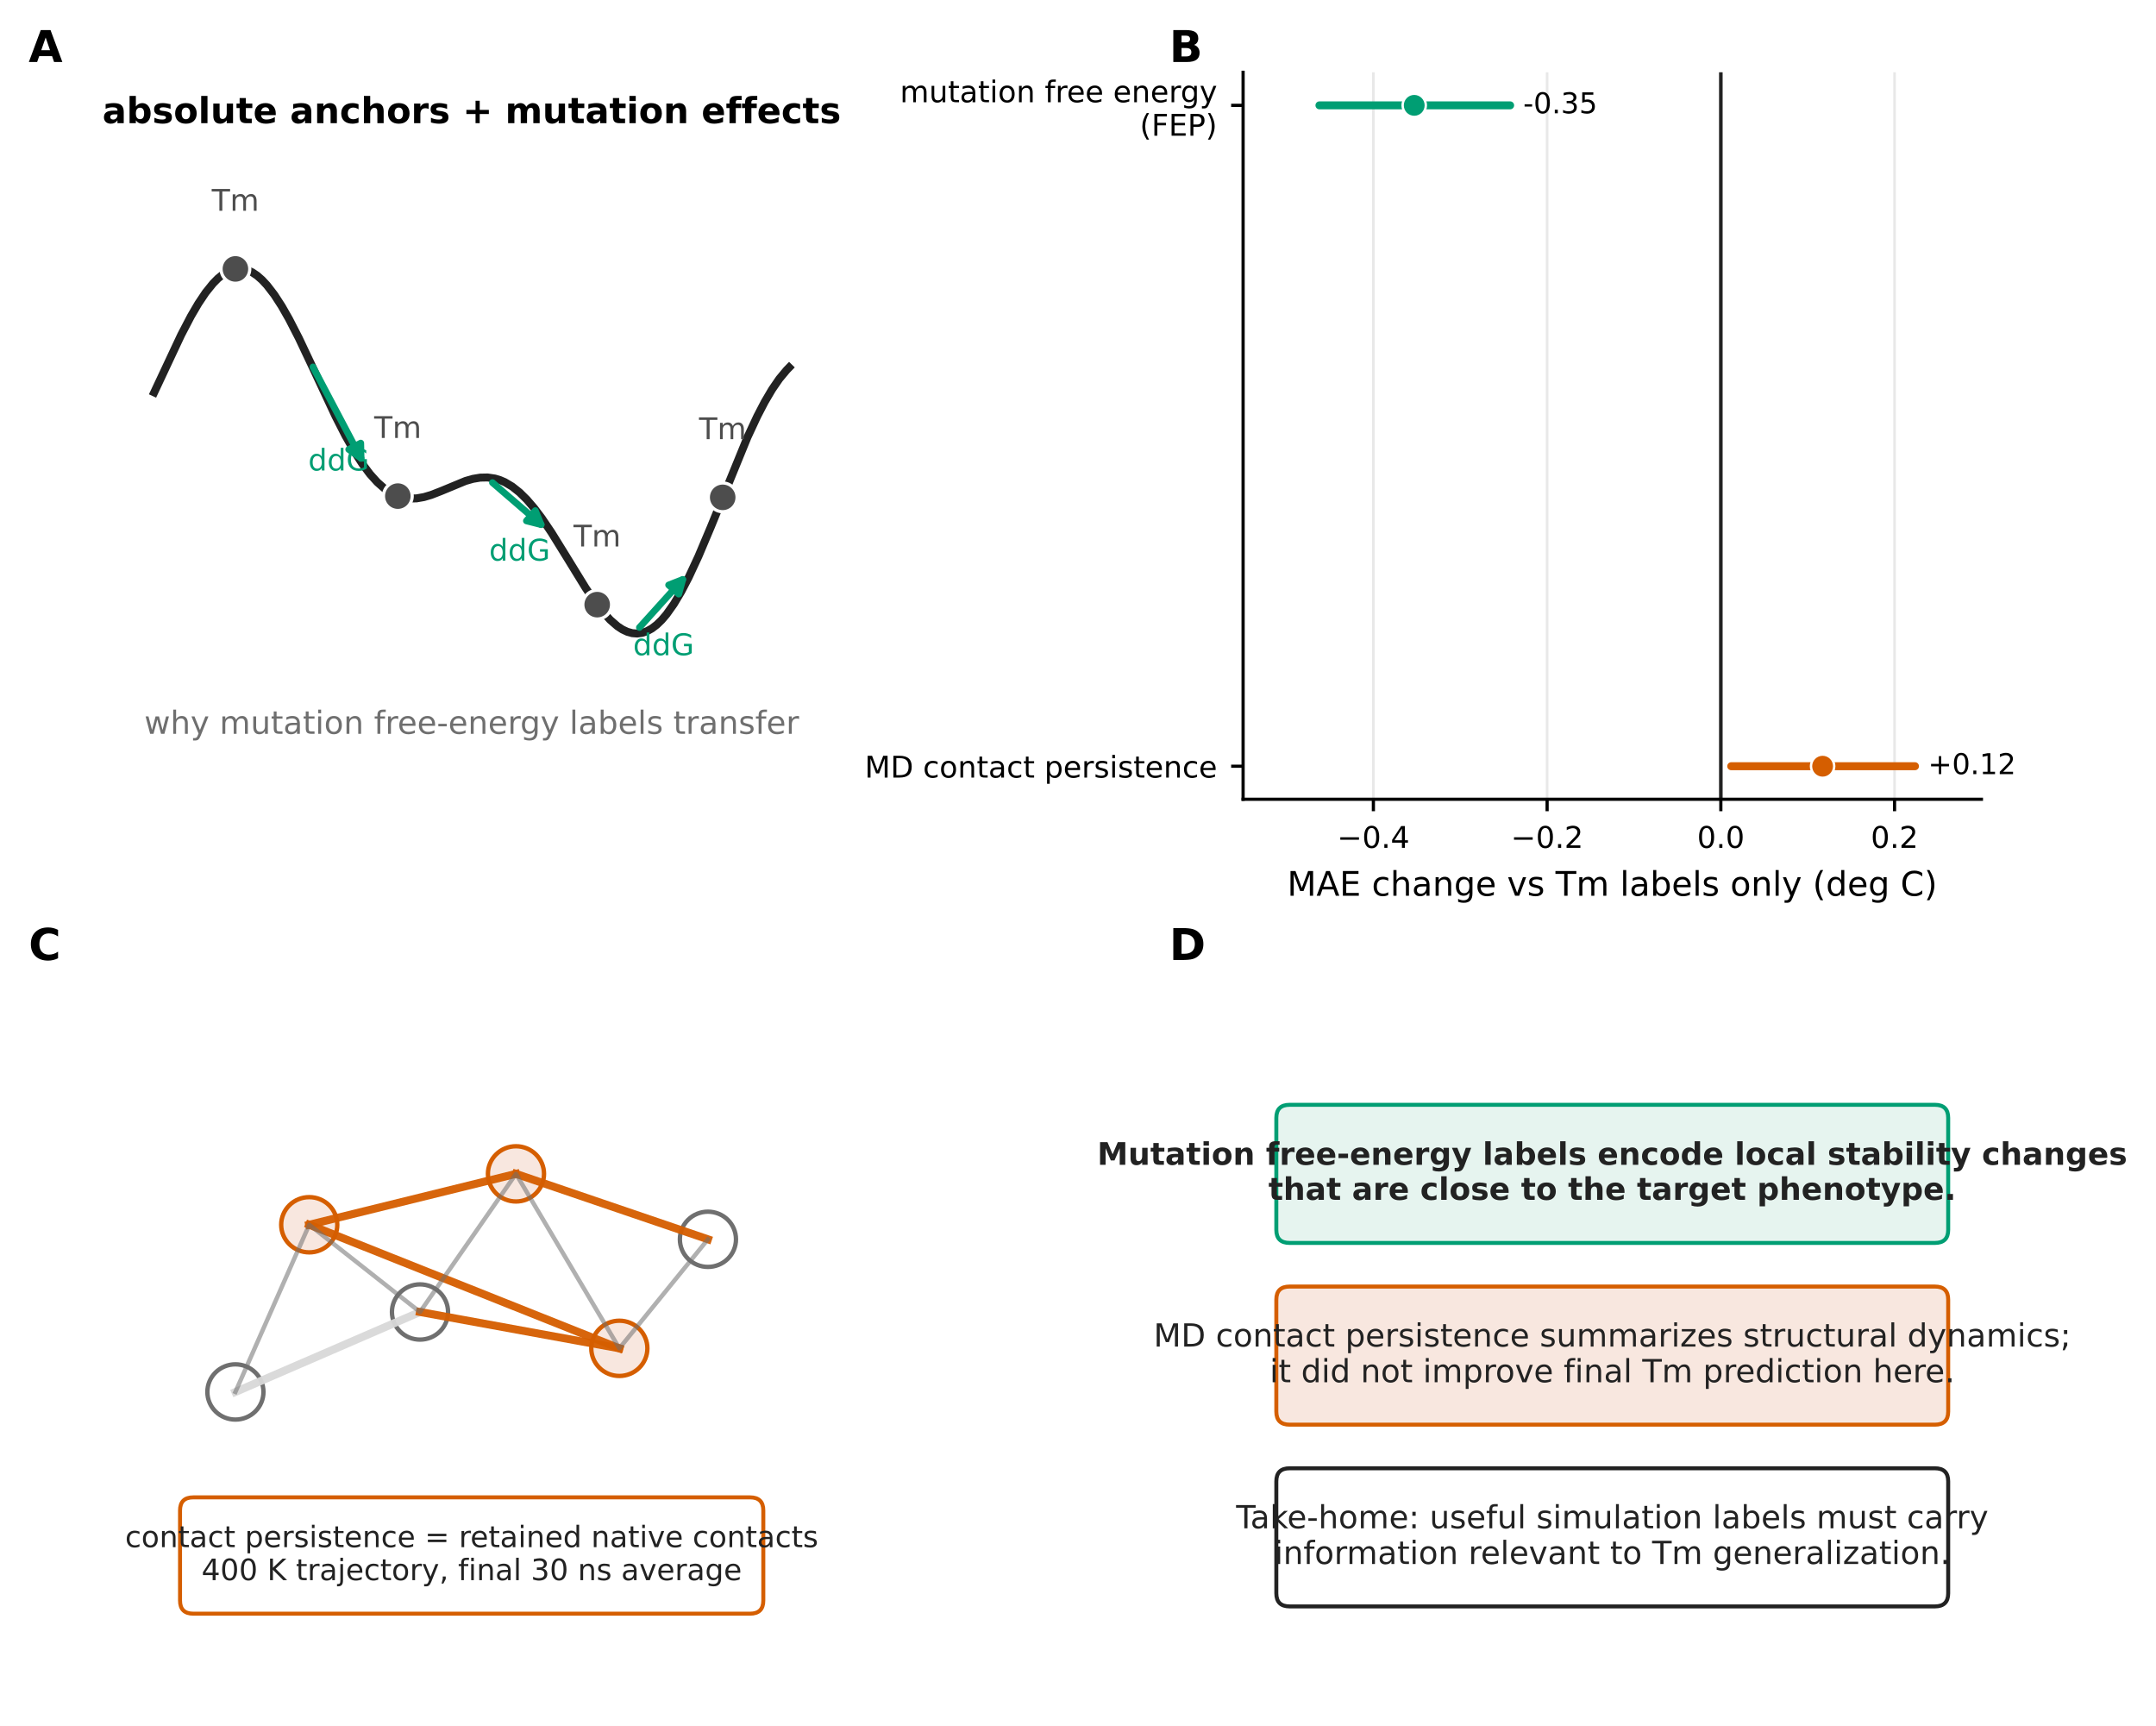
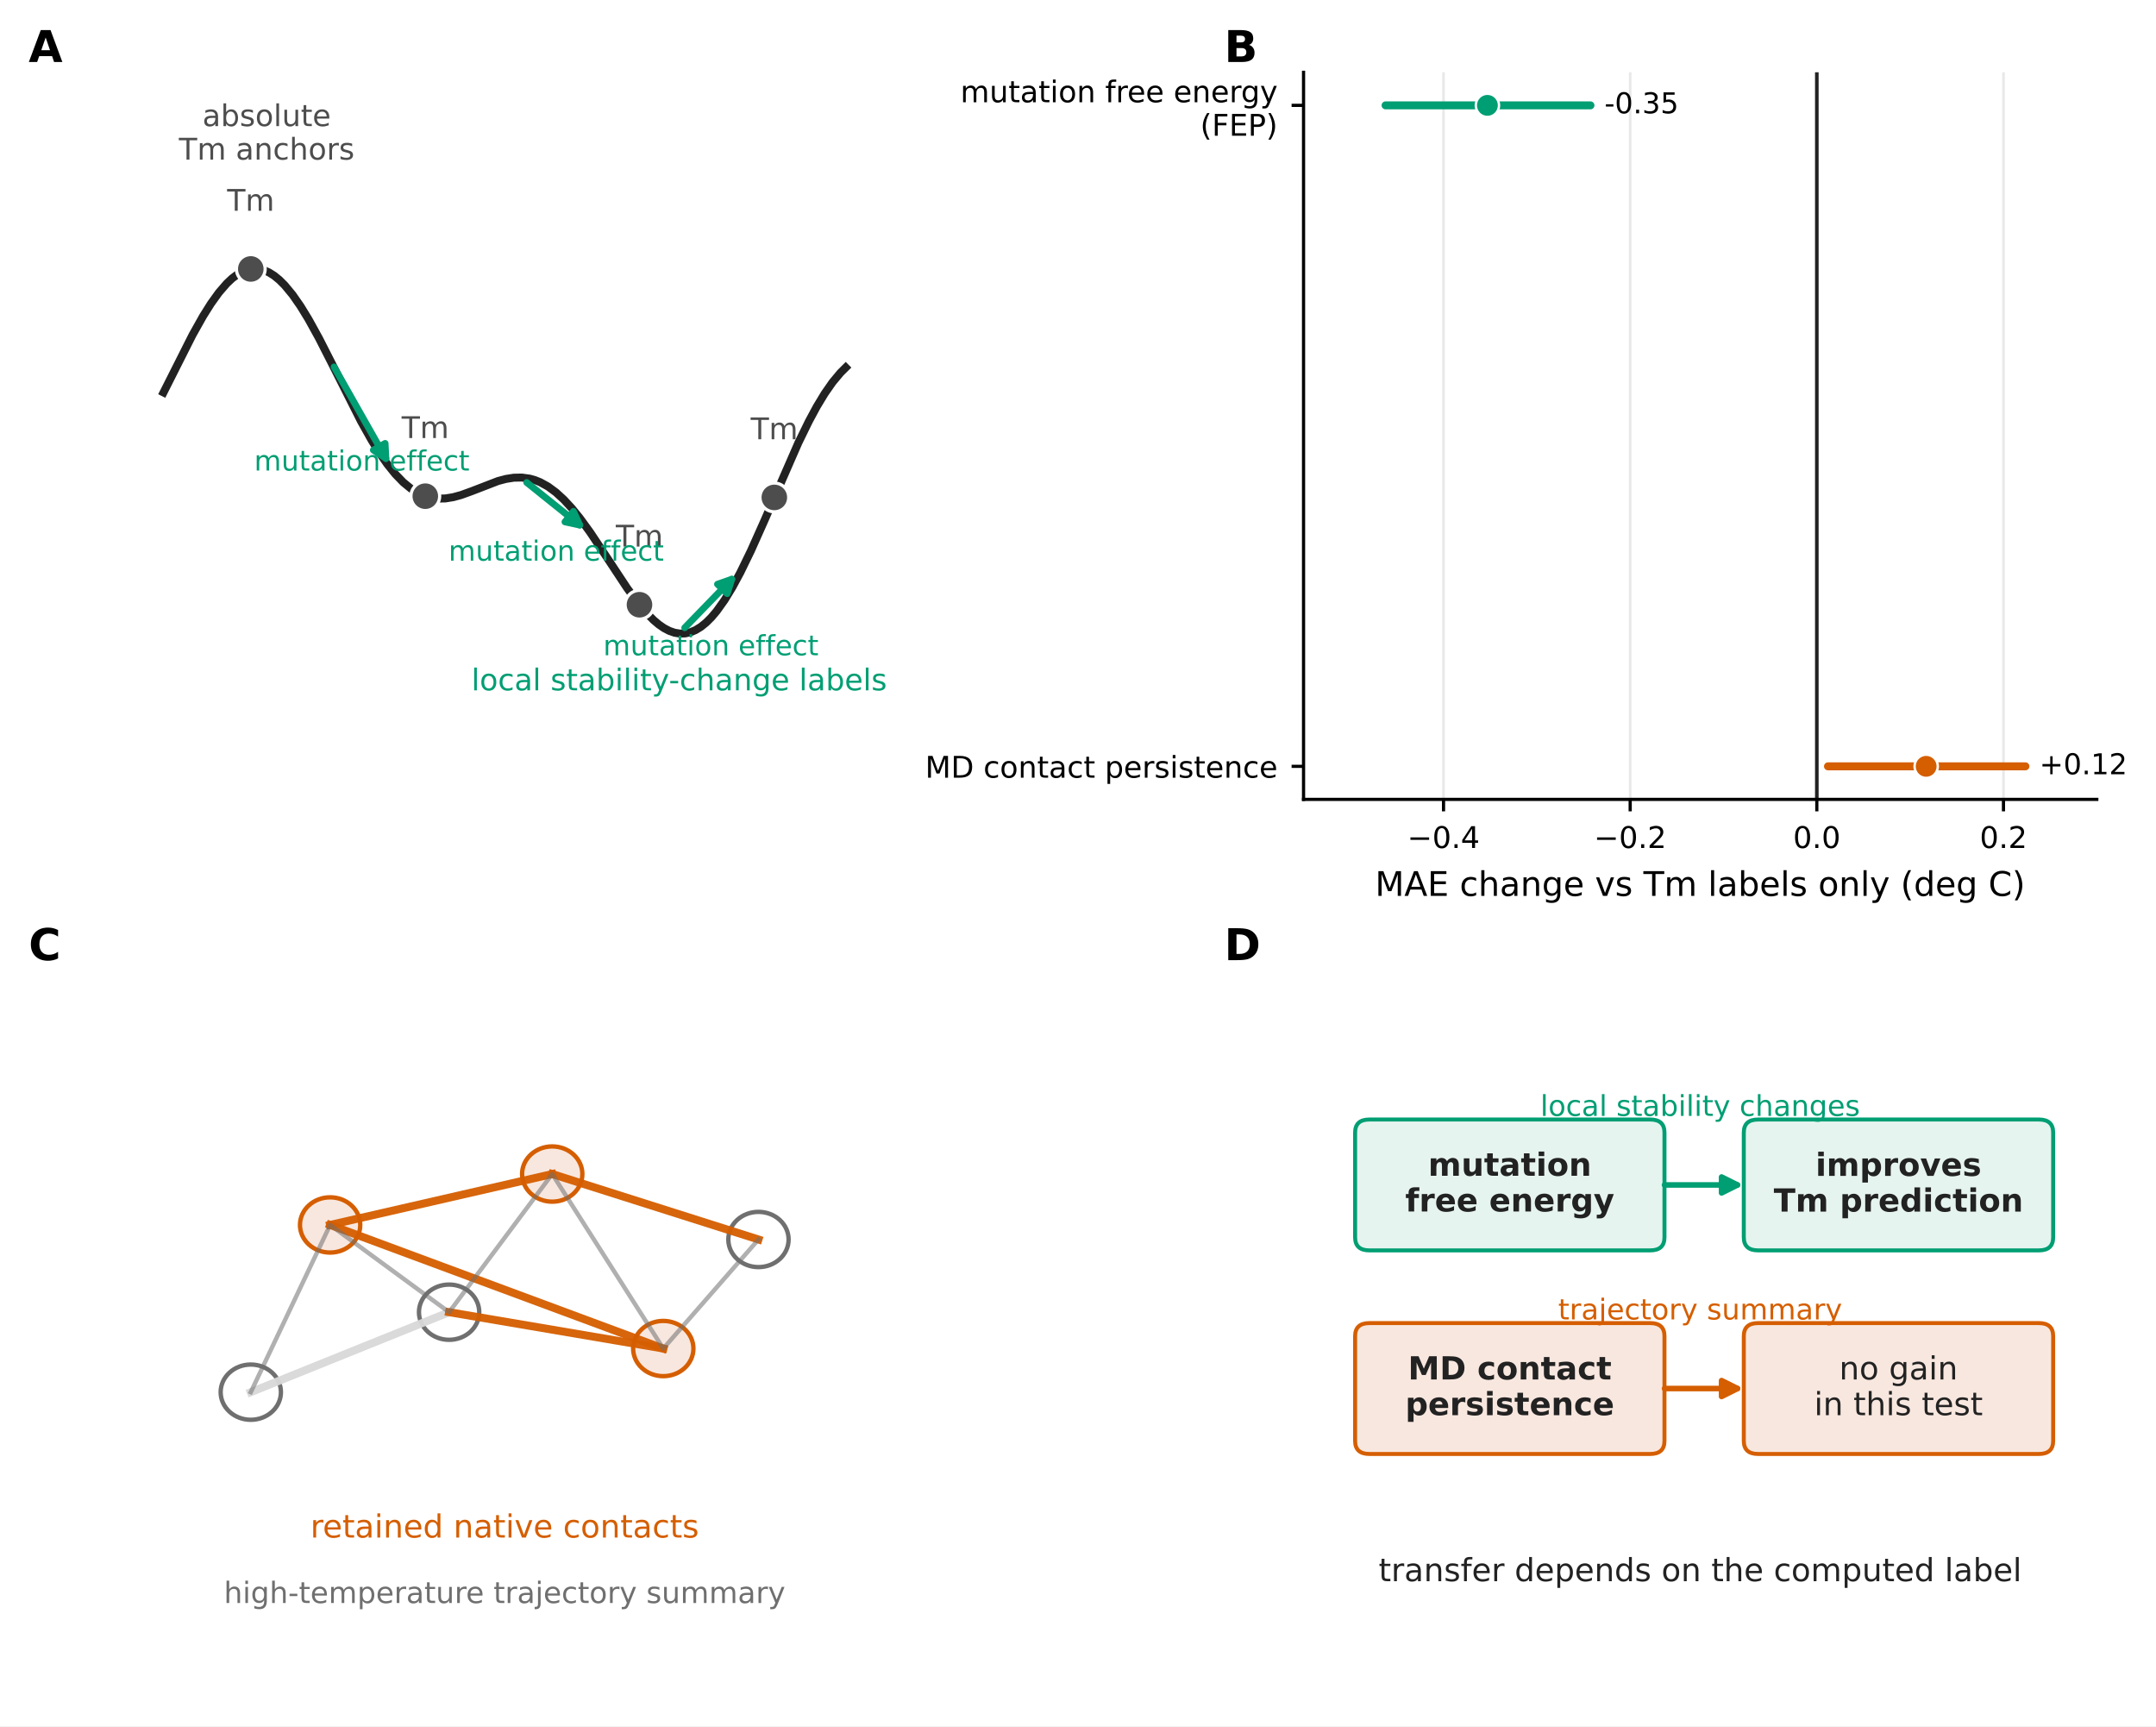
- <svg xmlns="http://www.w3.org/2000/svg" xmlns:xlink="http://www.w3.org/1999/xlink" width="541.238pt" height="433.197pt" viewBox="0 0 541.238 433.197" version="1.1">
+ <svg xmlns="http://www.w3.org/2000/svg" xmlns:xlink="http://www.w3.org/1999/xlink" width="541.199pt" height="433.197pt" viewBox="0 0 541.199 433.197" version="1.1">
  <defs>
    <style type="text/css">*{stroke-linejoin: round; stroke-linecap: butt}</style>
  </defs>
  <g id="figure_1">
    <g id="patch_1">
-       <path d="M 0 433.197  L 541.238 433.197  L 541.238 0  L 0 0  z " style="fill: #ffffff" />
+       <path d="M 0 433.197  L 541.199 433.197  L 541.199 0  L 0 0  z " style="fill: #ffffff" />
    </g>
    <g id="axes_1">
      <g id="patch_2">
-         <path d="M 25.735 200.605  L 211.081 200.605  L 211.081 18.147  L 25.735 18.147  z " style="fill: #ffffff" />
+         <path d="M 27.112 200.605  L 226.232 200.605  L 226.232 18.147  L 27.112 18.147  z " style="fill: #ffffff" />
      </g>
      <g id="matplotlib.axis_1" />
      <g id="matplotlib.axis_2" />
      <g id="line2d_1">
-         <path d="M 38.709 98.486  L 45.479 84.056  L 47.94 79.346  L 49.787 76.188  L 51.633 73.432  L 53.479 71.139  L 54.71 69.894  L 55.941 68.891  L 57.172 68.141  L 58.403 67.651  L 59.634 67.426  L 60.864 67.469  L 62.095 67.779  L 63.326 68.353  L 64.557 69.185  L 65.788 70.267  L 67.019 71.587  L 68.865 73.984  L 70.711 76.833  L 72.558 80.068  L 75.02 84.858  L 78.712 92.676  L 84.251 104.515  L 86.713 109.339  L 89.175 113.668  L 91.021 116.515  L 92.867 118.977  L 94.713 121.027  L 96.56 122.655  L 97.791 123.504  L 99.021 124.169  L 100.252 124.654  L 101.483 124.969  L 102.714 125.124  L 104.56 125.085  L 106.407 124.764  L 108.253 124.221  L 110.715 123.263  L 116.869 120.714  L 118.715 120.187  L 120.562 119.878  L 122.408 119.84  L 124.254 120.112  L 125.485 120.483  L 126.716 121.011  L 128.562 122.108  L 130.409 123.571  L 132.255 125.388  L 134.101 127.536  L 135.948 129.978  L 138.409 133.61  L 142.102 139.571  L 147.025 147.575  L 149.487 151.183  L 151.333 153.564  L 153.18 155.589  L 155.026 157.191  L 156.257 157.996  L 157.488 158.575  L 158.719 158.916  L 159.95 159.009  L 161.18 158.847  L 162.411 158.427  L 163.642 157.747  L 164.873 156.808  L 166.104 155.614  L 167.335 154.172  L 169.181 151.566  L 171.027 148.466  L 172.874 144.925  L 175.335 139.631  L 178.413 132.343  L 187.644 109.745  L 190.106 104.463  L 191.952 100.912  L 193.798 97.77  L 195.645 95.078  L 197.491 92.864  L 198.106 92.234  L 198.106 92.234  " clip-path="url(#pe21816962d)" style="fill: none; stroke: #222222; stroke-width: 2; stroke-linecap: square" />
+         <path d="M 41.05 98.486  L 48.323 84.056  L 50.968 79.346  L 52.952 76.188  L 54.935 73.432  L 56.919 71.139  L 58.241 69.894  L 59.563 68.891  L 60.886 68.141  L 62.208 67.651  L 63.53 67.426  L 64.853 67.469  L 66.175 67.779  L 67.497 68.353  L 68.82 69.185  L 70.142 70.267  L 71.464 71.587  L 73.448 73.984  L 75.431 76.833  L 77.415 80.068  L 80.06 84.858  L 83.365 91.343  L 90.638 105.76  L 93.283 110.473  L 95.267 113.668  L 97.25 116.515  L 99.234 118.977  L 101.217 121.027  L 103.201 122.655  L 104.523 123.504  L 105.845 124.169  L 107.168 124.654  L 108.49 124.969  L 109.812 125.124  L 111.796 125.085  L 113.779 124.764  L 115.763 124.221  L 118.408 123.263  L 125.019 120.714  L 127.003 120.187  L 128.986 119.878  L 130.97 119.84  L 132.953 120.112  L 134.276 120.483  L 135.598 121.011  L 137.582 122.108  L 139.565 123.571  L 141.549 125.388  L 143.532 127.536  L 145.516 129.978  L 148.16 133.61  L 152.127 139.571  L 157.417 147.575  L 160.061 151.183  L 162.045 153.564  L 164.028 155.589  L 165.351 156.707  L 166.673 157.621  L 167.996 158.315  L 169.318 158.776  L 170.64 158.994  L 171.963 158.96  L 173.285 158.67  L 174.607 158.119  L 175.93 157.309  L 177.252 156.242  L 178.574 154.924  L 179.897 153.361  L 181.88 150.585  L 183.864 147.332  L 185.847 143.658  L 188.492 138.223  L 191.798 130.826  L 200.393 111.147  L 203.038 105.73  L 205.021 102.053  L 207.005 98.769  L 208.988 95.923  L 210.972 93.547  L 212.294 92.234  L 212.294 92.234  " clip-path="url(#p695f65b636)" style="fill: none; stroke: #222222; stroke-width: 2; stroke-linecap: square" />
      </g>
      <g id="text_1">
-         <text style="font-size: 7.5px; font-family: 'DejaVu Sans'; text-anchor: middle; fill: #4d4d4d" x="59.097" y="52.899" transform="rotate(-0 59.09691 52.89873)">Tm</text>
+         <text style="font-size: 7.5px; font-family: 'DejaVu Sans'; text-anchor: middle; fill: #4d4d4d" x="62.954" y="52.899" transform="rotate(-0 62.95372 52.89873)">Tm</text>
      </g>
      <g id="text_2">
-         <text style="font-size: 7.5px; font-family: 'DejaVu Sans'; text-anchor: middle; fill: #4d4d4d" x="99.873" y="109.921" transform="rotate(-0 99.87305 109.9215)">Tm</text>
+         <text style="font-size: 7.5px; font-family: 'DejaVu Sans'; text-anchor: middle; fill: #4d4d4d" x="106.76" y="109.921" transform="rotate(-0 106.7602 109.9215)">Tm</text>
      </g>
      <g id="text_3">
-         <text style="font-size: 7.5px; font-family: 'DejaVu Sans'; text-anchor: middle; fill: #4d4d4d" x="149.917" y="137.165" transform="rotate(-0 149.9165 137.1646)">Tm</text>
+         <text style="font-size: 7.5px; font-family: 'DejaVu Sans'; text-anchor: middle; fill: #4d4d4d" x="160.523" y="137.165" transform="rotate(-0 160.5227 137.1646)">Tm</text>
      </g>
      <g id="text_4">
-         <text style="font-size: 7.5px; font-family: 'DejaVu Sans'; text-anchor: middle; fill: #4d4d4d" x="181.425" y="110.233" transform="rotate(-0 181.4253 110.2332)">Tm</text>
+         <text style="font-size: 7.5px; font-family: 'DejaVu Sans'; text-anchor: middle; fill: #4d4d4d" x="194.373" y="110.233" transform="rotate(-0 194.3732 110.2332)">Tm</text>
      </g>
      <g id="patch_3">
-         <path d="M 78.564 92.11  Q 85.046 104.403 90.641 115.015  " style="fill: none; stroke: #009e73; stroke-width: 1.7; stroke-linecap: round" />
-         <path d="M 90.559 111.215  L 90.641 115.015  L 87.552 112.801  z " style="fill: #009e73; stroke: #009e73; stroke-width: 1.7; stroke-linecap: round" />
+         <path d="M 83.852 92.082  Q 90.83 104.401 96.872 115.067  " style="fill: none; stroke: #009e73; stroke-width: 1.7; stroke-linecap: round" />
+         <path d="M 96.675 111.27  L 96.872 115.067  L 93.717 112.946  z " style="fill: #009e73; stroke: #009e73; stroke-width: 1.7; stroke-linecap: round" />
      </g>
      <g id="text_5">
-         <text style="font-size: 7.5px; font-family: 'DejaVu Sans'; text-anchor: middle; fill: #009e73" x="85.045" y="118.086" transform="rotate(-0 85.04537 118.0865)">ddG</text>
+         <text style="font-size: 7px; font-family: 'DejaVu Sans'; text-anchor: middle; fill: #009e73" x="90.831" y="118.086" transform="rotate(-0 90.83058 118.0865)">mutation effect</text>
      </g>
      <g id="patch_4">
-         <path d="M 123.628 121.135  Q 130.454 127.021 135.842 131.667  " style="fill: none; stroke: #009e73; stroke-width: 1.7; stroke-linecap: round" />
-         <path d="M 134.377 128.159  L 135.842 131.667  L 132.157 130.734  z " style="fill: #009e73; stroke: #009e73; stroke-width: 1.7; stroke-linecap: round" />
+         <path d="M 132.214 121.082  Q 139.615 127.022 145.533 131.772  " style="fill: none; stroke: #009e73; stroke-width: 1.7; stroke-linecap: round" />
+         <path d="M 143.946 128.318  L 145.533 131.772  L 141.818 130.97  z " style="fill: #009e73; stroke: #009e73; stroke-width: 1.7; stroke-linecap: round" />
      </g>
      <g id="text_6">
-         <text style="font-size: 7.5px; font-family: 'DejaVu Sans'; text-anchor: middle; fill: #009e73" x="130.455" y="140.706" transform="rotate(-0 130.4552 140.7063)">ddG</text>
+         <text style="font-size: 7px; font-family: 'DejaVu Sans'; text-anchor: middle; fill: #009e73" x="139.615" y="140.706" transform="rotate(-0 139.6151 140.7063)">mutation effect</text>
      </g>
      <g id="patch_5">
-         <path d="M 160.525 157.489  Q 166.598 150.761 171.398 145.444  " style="fill: none; stroke: #009e73; stroke-width: 1.7; stroke-linecap: round" />
-         <path d="M 167.858 146.829  L 171.398 145.444  L 170.382 149.107  z " style="fill: #009e73; stroke: #009e73; stroke-width: 1.7; stroke-linecap: round" />
+         <path d="M 171.873 157.537  Q 178.444 150.761 183.692 145.349  " style="fill: none; stroke: #009e73; stroke-width: 1.7; stroke-linecap: round" />
+         <path d="M 180.105 146.607  L 183.692 145.349  L 182.546 148.974  z " style="fill: #009e73; stroke: #009e73; stroke-width: 1.7; stroke-linecap: round" />
      </g>
      <g id="text_7">
-         <text style="font-size: 7.5px; font-family: 'DejaVu Sans'; text-anchor: middle; fill: #009e73" x="166.598" y="164.446" transform="rotate(-0 166.5977 164.4461)">ddG</text>
+         <text style="font-size: 7px; font-family: 'DejaVu Sans'; text-anchor: middle; fill: #009e73" x="178.444" y="164.446" transform="rotate(-0 178.4436 164.4461)">mutation effect</text>
      </g>
      <g id="text_8">
-         <text style="font-weight: 700; font-size: 9px; font-family: 'DejaVu Sans'; text-anchor: middle" x="118.408" y="30.919" transform="rotate(-0 118.4077 30.91946)">absolute anchors + mutation effects</text>
+         <text style="font-size: 7.5px; font-family: 'DejaVu Sans'; fill: #4d4d4d" transform="translate(50.81347 31.64396)">absolute</text>
+         <text style="font-size: 7.5px; font-family: 'DejaVu Sans'; fill: #4d4d4d" transform="translate(44.89844 40.04232)">Tm anchors</text>
      </g>
      <g id="text_9">
-         <text style="font-size: 8px; font-family: 'DejaVu Sans'; text-anchor: middle; fill: #6f6f6f" x="118.408" y="184.184" transform="rotate(-0 118.4077 184.1836)">why mutation free-energy labels transfer</text>
+         <text style="font-size: 7.5px; font-family: 'DejaVu Sans'; text-anchor: middle; fill: #009e73" x="170.479" y="173.236" transform="rotate(-0 170.4788 173.2362)">local stability-change labels</text>
      </g>
      <g id="text_10">
        <text style="font-weight: 700; font-size: 11px; font-family: 'DejaVu Sans'; text-anchor: start" x="7.2" y="15.558" transform="rotate(-0 7.2 15.55828)">A</text>
      </g>
      <g id="PathCollection_1">
        <defs>
-           <path id="m554c539df0" d="M 0 3.606  C 0.956 3.606 1.873 3.226 2.55 2.55  C 3.226 1.873 3.606 0.956 3.606 0  C 3.606 -0.956 3.226 -1.873 2.55 -2.55  C 1.873 -3.226 0.956 -3.606 0 -3.606  C -0.956 -3.606 -1.873 -3.226 -2.55 -2.55  C -3.226 -1.873 -3.606 -0.956 -3.606 0  C -3.606 0.956 -3.226 1.873 -2.55 2.55  C -1.873 3.226 -0.956 3.606 0 3.606  z " style="stroke: #ffffff; stroke-width: 0.8" />
+           <path id="m5b7303d8a1" d="M 0 3.606  C 0.956 3.606 1.873 3.226 2.55 2.55  C 3.226 1.873 3.606 0.956 3.606 0  C 3.606 -0.956 3.226 -1.873 2.55 -2.55  C 1.873 -3.226 0.956 -3.606 0 -3.606  C -0.956 -3.606 -1.873 -3.226 -2.55 -2.55  C -3.226 -1.873 -3.606 -0.956 -3.606 0  C -3.606 0.956 -3.226 1.873 -2.55 2.55  C -1.873 3.226 -0.956 3.606 0 3.606  z " style="stroke: #ffffff; stroke-width: 0.8" />
        </defs>
-         <g clip-path="url(#pe21816962d)">
-           <use xlink:href="#m554c539df0" x="59.097" y="67.495" style="fill: #4d4d4d; stroke: #ffffff; stroke-width: 0.8" />
-           <use xlink:href="#m554c539df0" x="99.873" y="124.518" style="fill: #4d4d4d; stroke: #ffffff; stroke-width: 0.8" />
-           <use xlink:href="#m554c539df0" x="149.917" y="151.761" style="fill: #4d4d4d; stroke: #ffffff; stroke-width: 0.8" />
-           <use xlink:href="#m554c539df0" x="181.425" y="124.83" style="fill: #4d4d4d; stroke: #ffffff; stroke-width: 0.8" />
+         <g clip-path="url(#p695f65b636)">
+           <use xlink:href="#m5b7303d8a1" x="62.954" y="67.495" style="fill: #4d4d4d; stroke: #ffffff; stroke-width: 0.8" />
+           <use xlink:href="#m5b7303d8a1" x="106.76" y="124.518" style="fill: #4d4d4d; stroke: #ffffff; stroke-width: 0.8" />
+           <use xlink:href="#m5b7303d8a1" x="160.523" y="151.761" style="fill: #4d4d4d; stroke: #ffffff; stroke-width: 0.8" />
+           <use xlink:href="#m5b7303d8a1" x="194.373" y="124.83" style="fill: #4d4d4d; stroke: #ffffff; stroke-width: 0.8" />
        </g>
      </g>
    </g>
    <g id="axes_2">
      <g id="patch_6">
-         <path d="M 312.065 200.605  L 497.411 200.605  L 497.411 18.147  L 312.065 18.147  z " style="fill: #ffffff" />
+         <path d="M 327.217 200.605  L 526.337 200.605  L 526.337 18.147  L 327.217 18.147  z " style="fill: #ffffff" />
      </g>
      <g id="matplotlib.axis_3">
        <g id="xtick_1">
          <g id="line2d_2">
-             <path d="M 344.773 200.605  L 344.773 18.147  " clip-path="url(#pfec49af138)" style="fill: none; stroke: #e8e8e8; stroke-width: 0.65; stroke-linecap: square" />
+             <path d="M 362.355 200.605  L 362.355 18.147  " clip-path="url(#pd0066be02a)" style="fill: none; stroke: #e8e8e8; stroke-width: 0.65; stroke-linecap: square" />
          </g>
          <g id="line2d_3">
            <defs>
-               <path id="mb52d885fb8" d="M 0 0  L 0 3  " style="stroke: #000000; stroke-width: 0.8" />
+               <path id="m40405182c6" d="M 0 0  L 0 3  " style="stroke: #000000; stroke-width: 0.8" />
            </defs>
            <g>
-               <use xlink:href="#mb52d885fb8" x="344.773" y="200.605" style="stroke: #000000; stroke-width: 0.8" />
+               <use xlink:href="#m40405182c6" x="362.355" y="200.605" style="stroke: #000000; stroke-width: 0.8" />
            </g>
          </g>
          <g id="text_11">
-             <text style="font-size: 7.5px; font-family: 'DejaVu Sans'; text-anchor: middle" x="344.773" y="212.804" transform="rotate(-0 344.7729 212.8036)">−0.4</text>
+             <text style="font-size: 7.5px; font-family: 'DejaVu Sans'; text-anchor: middle" x="362.355" y="212.804" transform="rotate(-0 362.3555 212.8036)">−0.4</text>
          </g>
        </g>
        <g id="xtick_2">
          <g id="line2d_4">
-             <path d="M 388.384 200.605  L 388.384 18.147  " clip-path="url(#pfec49af138)" style="fill: none; stroke: #e8e8e8; stroke-width: 0.65; stroke-linecap: square" />
+             <path d="M 409.207 200.605  L 409.207 18.147  " clip-path="url(#pd0066be02a)" style="fill: none; stroke: #e8e8e8; stroke-width: 0.65; stroke-linecap: square" />
          </g>
          <g id="line2d_5">
            <g>
-               <use xlink:href="#mb52d885fb8" x="388.384" y="200.605" style="stroke: #000000; stroke-width: 0.8" />
+               <use xlink:href="#m40405182c6" x="409.207" y="200.605" style="stroke: #000000; stroke-width: 0.8" />
            </g>
          </g>
          <g id="text_12">
-             <text style="font-size: 7.5px; font-family: 'DejaVu Sans'; text-anchor: middle" x="388.384" y="212.804" transform="rotate(-0 388.3838 212.8036)">−0.2</text>
+             <text style="font-size: 7.5px; font-family: 'DejaVu Sans'; text-anchor: middle" x="409.207" y="212.804" transform="rotate(-0 409.2073 212.8036)">−0.2</text>
          </g>
        </g>
        <g id="xtick_3">
          <g id="line2d_6">
-             <path d="M 431.995 200.605  L 431.995 18.147  " clip-path="url(#pfec49af138)" style="fill: none; stroke: #e8e8e8; stroke-width: 0.65; stroke-linecap: square" />
+             <path d="M 456.059 200.605  L 456.059 18.147  " clip-path="url(#pd0066be02a)" style="fill: none; stroke: #e8e8e8; stroke-width: 0.65; stroke-linecap: square" />
          </g>
          <g id="line2d_7">
            <g>
-               <use xlink:href="#mb52d885fb8" x="431.995" y="200.605" style="stroke: #000000; stroke-width: 0.8" />
+               <use xlink:href="#m40405182c6" x="456.059" y="200.605" style="stroke: #000000; stroke-width: 0.8" />
            </g>
          </g>
          <g id="text_13">
-             <text style="font-size: 7.5px; font-family: 'DejaVu Sans'; text-anchor: middle" x="431.995" y="212.804" transform="rotate(-0 431.9946 212.8036)">0.0</text>
+             <text style="font-size: 7.5px; font-family: 'DejaVu Sans'; text-anchor: middle" x="456.059" y="212.804" transform="rotate(-0 456.0592 212.8036)">0.0</text>
          </g>
        </g>
        <g id="xtick_4">
          <g id="line2d_8">
-             <path d="M 475.605 200.605  L 475.605 18.147  " clip-path="url(#pfec49af138)" style="fill: none; stroke: #e8e8e8; stroke-width: 0.65; stroke-linecap: square" />
+             <path d="M 502.911 200.605  L 502.911 18.147  " clip-path="url(#pd0066be02a)" style="fill: none; stroke: #e8e8e8; stroke-width: 0.65; stroke-linecap: square" />
          </g>
          <g id="line2d_9">
            <g>
-               <use xlink:href="#mb52d885fb8" x="475.605" y="200.605" style="stroke: #000000; stroke-width: 0.8" />
+               <use xlink:href="#m40405182c6" x="502.911" y="200.605" style="stroke: #000000; stroke-width: 0.8" />
            </g>
          </g>
          <g id="text_14">
-             <text style="font-size: 7.5px; font-family: 'DejaVu Sans'; text-anchor: middle" x="475.605" y="212.804" transform="rotate(-0 475.6055 212.8036)">0.2</text>
+             <text style="font-size: 7.5px; font-family: 'DejaVu Sans'; text-anchor: middle" x="502.911" y="212.804" transform="rotate(-0 502.9111 212.8036)">0.2</text>
          </g>
        </g>
        <g id="text_15">
-           <text style="font-size: 8.5px; font-family: 'DejaVu Sans'; text-anchor: middle" x="404.738" y="224.822" transform="rotate(-0 404.7378 224.8221)">MAE change vs Tm labels only (deg C)</text>
+           <text style="font-size: 8.5px; font-family: 'DejaVu Sans'; text-anchor: middle" x="426.777" y="224.822" transform="rotate(-0 426.7768 224.8221)">MAE change vs Tm labels only (deg C)</text>
        </g>
      </g>
      <g id="matplotlib.axis_4">
        <g id="ytick_1">
          <g id="line2d_10">
            <defs>
-               <path id="ma087b02c3a" d="M 0 0  L -3 0  " style="stroke: #000000; stroke-width: 0.8" />
+               <path id="m97d263c834" d="M 0 0  L -3 0  " style="stroke: #000000; stroke-width: 0.8" />
            </defs>
            <g>
-               <use xlink:href="#ma087b02c3a" x="312.065" y="26.441" style="stroke: #000000; stroke-width: 0.8" />
+               <use xlink:href="#m97d263c834" x="327.217" y="26.441" style="stroke: #000000; stroke-width: 0.8" />
            </g>
          </g>
          <g id="text_16">
-             <text style="font-size: 7.5px; font-family: 'DejaVu Sans'" transform="translate(225.9171 25.66107)">mutation free energy</text>
-             <text style="font-size: 7.5px; font-family: 'DejaVu Sans'" transform="translate(286.1375 34.05943)">(FEP)</text>
+             <text style="font-size: 7.5px; font-family: 'DejaVu Sans'" transform="translate(241.0689 25.66107)">mutation free energy</text>
+             <text style="font-size: 7.5px; font-family: 'DejaVu Sans'" transform="translate(301.2892 34.05943)">(FEP)</text>
          </g>
        </g>
        <g id="ytick_2">
          <g id="line2d_11">
            <g>
-               <use xlink:href="#ma087b02c3a" x="312.065" y="192.311" style="stroke: #000000; stroke-width: 0.8" />
+               <use xlink:href="#m97d263c834" x="327.217" y="192.311" style="stroke: #000000; stroke-width: 0.8" />
            </g>
          </g>
          <g id="text_17">
-             <text style="font-size: 7.5px; font-family: 'DejaVu Sans'; text-anchor: end" x="305.565" y="195.161" transform="rotate(-0 305.5648 195.1607)">MD contact persistence</text>
+             <text style="font-size: 7.5px; font-family: 'DejaVu Sans'; text-anchor: end" x="320.717" y="195.161" transform="rotate(-0 320.7166 195.1607)">MD contact persistence</text>
          </g>
        </g>
      </g>
      <g id="line2d_12">
-         <path d="M 431.995 200.605  L 431.995 18.147  " clip-path="url(#pfec49af138)" style="fill: none; stroke: #222222; stroke-width: 0.9; stroke-linecap: square" />
+         <path d="M 456.059 200.605  L 456.059 18.147  " clip-path="url(#pd0066be02a)" style="fill: none; stroke: #222222; stroke-width: 0.9; stroke-linecap: square" />
      </g>
      <g id="patch_7">
-         <path d="M 312.065 200.605  L 312.065 18.147  " style="fill: none; stroke: #000000; stroke-width: 0.8; stroke-linejoin: miter; stroke-linecap: square" />
+         <path d="M 327.217 200.605  L 327.217 18.147  " style="fill: none; stroke: #000000; stroke-width: 0.8; stroke-linejoin: miter; stroke-linecap: square" />
      </g>
      <g id="patch_8">
-         <path d="M 312.065 200.605  L 497.411 200.605  " style="fill: none; stroke: #000000; stroke-width: 0.8; stroke-linejoin: miter; stroke-linecap: square" />
+         <path d="M 327.217 200.605  L 526.337 200.605  " style="fill: none; stroke: #000000; stroke-width: 0.8; stroke-linejoin: miter; stroke-linecap: square" />
      </g>
      <g id="line2d_13">
-         <path d="M 331.231 26.441  L 379.101 26.441  " clip-path="url(#pfec49af138)" style="fill: none; stroke: #009e73; stroke-width: 2; stroke-linecap: round" />
+         <path d="M 347.807 26.441  L 399.235 26.441  " clip-path="url(#pd0066be02a)" style="fill: none; stroke: #009e73; stroke-width: 2; stroke-linecap: round" />
      </g>
      <g id="text_18">
-         <text style="font-size: 7.2px; font-family: 'DejaVu Sans'; text-anchor: start" x="382.372" y="28.428" transform="rotate(-0 382.372 28.42771)">-0.35</text>
+         <text style="font-size: 7.2px; font-family: 'DejaVu Sans'; text-anchor: start" x="402.749" y="28.428" transform="rotate(-0 402.7488 28.42771)">-0.35</text>
      </g>
      <g id="line2d_14">
-         <path d="M 434.602 192.311  L 480.734 192.311  " clip-path="url(#pfec49af138)" style="fill: none; stroke: #d55e00; stroke-width: 2; stroke-linecap: round" />
+         <path d="M 458.86 192.311  L 508.421 192.311  " clip-path="url(#pd0066be02a)" style="fill: none; stroke: #d55e00; stroke-width: 2; stroke-linecap: round" />
      </g>
      <g id="text_19">
-         <text style="font-size: 7.2px; font-family: 'DejaVu Sans'; text-anchor: start" x="484.005" y="194.298" transform="rotate(-0 484.0051 194.298)">+0.12</text>
+         <text style="font-size: 7.2px; font-family: 'DejaVu Sans'; text-anchor: start" x="511.935" y="194.298" transform="rotate(-0 511.9349 194.298)">+0.12</text>
      </g>
      <g id="text_20">
-         <text style="font-weight: 700; font-size: 11px; font-family: 'DejaVu Sans'; text-anchor: start" x="293.53" y="15.558" transform="rotate(-0 293.5302 15.55828)">B</text>
+         <text style="font-weight: 700; font-size: 11px; font-family: 'DejaVu Sans'; text-anchor: start" x="307.305" y="15.558" transform="rotate(-0 307.3045 15.55828)">B</text>
      </g>
      <g id="PathCollection_2">
        <defs>
-           <path id="m222c3999d7" d="M 0 2.915  C 0.773 2.915 1.515 2.608 2.062 2.062  C 2.608 1.515 2.915 0.773 2.915 0  C 2.915 -0.773 2.608 -1.515 2.062 -2.062  C 1.515 -2.608 0.773 -2.915 0 -2.915  C -0.773 -2.915 -1.515 -2.608 -2.062 -2.062  C -2.608 -1.515 -2.915 -0.773 -2.915 0  C -2.915 0.773 -2.608 1.515 -2.062 2.062  C -1.515 2.608 -0.773 2.915 0 2.915  z " style="stroke: #ffffff; stroke-width: 0.6" />
+           <path id="me380703096" d="M 0 2.915  C 0.773 2.915 1.515 2.608 2.062 2.062  C 2.608 1.515 2.915 0.773 2.915 0  C 2.915 -0.773 2.608 -1.515 2.062 -2.062  C 1.515 -2.608 0.773 -2.915 0 -2.915  C -0.773 -2.915 -1.515 -2.608 -2.062 -2.062  C -2.608 -1.515 -2.915 -0.773 -2.915 0  C -2.915 0.773 -2.608 1.515 -2.062 2.062  C -1.515 2.608 -0.773 2.915 0 2.915  z " style="stroke: #ffffff; stroke-width: 0.6" />
        </defs>
-         <g clip-path="url(#pfec49af138)">
-           <use xlink:href="#m222c3999d7" x="355.027" y="26.441" style="fill: #009e73; stroke: #ffffff; stroke-width: 0.6" />
+         <g clip-path="url(#pd0066be02a)">
+           <use xlink:href="#me380703096" x="373.371" y="26.441" style="fill: #009e73; stroke: #ffffff; stroke-width: 0.6" />
        </g>
      </g>
      <g id="PathCollection_3">
        <defs>
-           <path id="mf2bd3da8b2" d="M 0 2.915  C 0.773 2.915 1.515 2.608 2.062 2.062  C 2.608 1.515 2.915 0.773 2.915 0  C 2.915 -0.773 2.608 -1.515 2.062 -2.062  C 1.515 -2.608 0.773 -2.915 0 -2.915  C -0.773 -2.915 -1.515 -2.608 -2.062 -2.062  C -2.608 -1.515 -2.915 -0.773 -2.915 0  C -2.915 0.773 -2.608 1.515 -2.062 2.062  C -1.515 2.608 -0.773 2.915 0 2.915  z " style="stroke: #ffffff; stroke-width: 0.6" />
+           <path id="m234314330e" d="M 0 2.915  C 0.773 2.915 1.515 2.608 2.062 2.062  C 2.608 1.515 2.915 0.773 2.915 0  C 2.915 -0.773 2.608 -1.515 2.062 -2.062  C 1.515 -2.608 0.773 -2.915 0 -2.915  C -0.773 -2.915 -1.515 -2.608 -2.062 -2.062  C -2.608 -1.515 -2.915 -0.773 -2.915 0  C -2.915 0.773 -2.608 1.515 -2.062 2.062  C -1.515 2.608 -0.773 2.915 0 2.915  z " style="stroke: #ffffff; stroke-width: 0.6" />
        </defs>
-         <g clip-path="url(#pfec49af138)">
-           <use xlink:href="#mf2bd3da8b2" x="457.545" y="192.311" style="fill: #d55e00; stroke: #ffffff; stroke-width: 0.6" />
+         <g clip-path="url(#pd0066be02a)">
+           <use xlink:href="#m234314330e" x="483.508" y="192.311" style="fill: #d55e00; stroke: #ffffff; stroke-width: 0.6" />
        </g>
      </g>
    </g>
    <g id="axes_3">
      <g id="patch_9">
-         <path d="M 25.735 425.997  L 211.081 425.997  L 211.081 243.54  L 25.735 243.54  z " style="fill: #ffffff" />
+         <path d="M 27.112 425.997  L 226.232 425.997  L 226.232 243.54  L 27.112 243.54  z " style="fill: #ffffff" />
      </g>
      <g id="patch_10">
-         <path d="M 59.097 356.299  C 60.965 356.299 62.756 355.568 64.077 354.268  C 65.398 352.968 66.14 351.204 66.14 349.365  C 66.14 347.526 65.398 345.763 64.077 344.463  C 62.756 343.162 60.965 342.432 59.097 342.432  C 57.229 342.432 55.437 343.162 54.117 344.463  C 52.796 345.763 52.054 347.526 52.054 349.365  C 52.054 351.204 52.796 352.968 54.117 354.268  C 55.437 355.568 57.229 356.299 59.097 356.299  z " clip-path="url(#pa7908aa5bb)" style="fill: #ffffff; stroke: #6f6f6f; stroke-width: 1.1; stroke-linejoin: miter" />
+         <path d="M 62.954 356.299  C 64.96 356.299 66.885 355.568 68.304 354.268  C 69.723 352.968 70.52 351.204 70.52 349.365  C 70.52 347.526 69.723 345.763 68.304 344.463  C 66.885 343.162 64.96 342.432 62.954 342.432  C 60.947 342.432 59.022 343.162 57.603 344.463  C 56.184 345.763 55.387 347.526 55.387 349.365  C 55.387 351.204 56.184 352.968 57.603 354.268  C 59.022 355.568 60.947 356.299 62.954 356.299  z " clip-path="url(#p66fe4be8cd)" style="fill: #ffffff; stroke: #6f6f6f; stroke-width: 1.1; stroke-linejoin: miter" />
      </g>
      <g id="patch_11">
-         <path d="M 77.632 314.333  C 79.499 314.333 81.291 313.603 82.612 312.303  C 83.933 311.002 84.675 309.239 84.675 307.4  C 84.675 305.561 83.933 303.798 82.612 302.497  C 81.291 301.197 79.499 300.467 77.632 300.467  C 75.764 300.467 73.972 301.197 72.651 302.497  C 71.33 303.798 70.588 305.561 70.588 307.4  C 70.588 309.239 71.33 311.002 72.651 312.303  C 73.972 313.603 75.764 314.333 77.632 314.333  z " clip-path="url(#pa7908aa5bb)" style="fill: #f8e7df; stroke: #d55e00; stroke-width: 1.1; stroke-linejoin: miter" />
+         <path d="M 82.866 314.333  C 84.872 314.333 86.797 313.603 88.216 312.303  C 89.635 311.002 90.432 309.239 90.432 307.4  C 90.432 305.561 89.635 303.798 88.216 302.497  C 86.797 301.197 84.872 300.467 82.866 300.467  C 80.859 300.467 78.934 301.197 77.515 302.497  C 76.096 303.798 75.299 305.561 75.299 307.4  C 75.299 309.239 76.096 311.002 77.515 312.303  C 78.934 313.603 80.859 314.333 82.866 314.333  z " clip-path="url(#p66fe4be8cd)" style="fill: #f8e7df; stroke: #d55e00; stroke-width: 1.1; stroke-linejoin: miter" />
      </g>
      <g id="patch_12">
-         <path d="M 105.433 336.228  C 107.301 336.228 109.093 335.498 110.414 334.198  C 111.734 332.897 112.477 331.134 112.477 329.295  C 112.477 327.456 111.734 325.692 110.414 324.392  C 109.093 323.092 107.301 322.362 105.433 322.362  C 103.566 322.362 101.774 323.092 100.453 324.392  C 99.132 325.692 98.39 327.456 98.39 329.295  C 98.39 331.134 99.132 332.897 100.453 334.198  C 101.774 335.498 103.566 336.228 105.433 336.228  z " clip-path="url(#pa7908aa5bb)" style="fill: #ffffff; stroke: #6f6f6f; stroke-width: 1.1; stroke-linejoin: miter" />
+         <path d="M 112.734 336.228  C 114.741 336.228 116.665 335.498 118.084 334.198  C 119.503 332.897 120.3 331.134 120.3 329.295  C 120.3 327.456 119.503 325.692 118.084 324.392  C 116.665 323.092 114.741 322.362 112.734 322.362  C 110.727 322.362 108.802 323.092 107.383 324.392  C 105.965 325.692 105.167 327.456 105.167 329.295  C 105.167 331.134 105.965 332.897 107.383 334.198  C 108.802 335.498 110.727 336.228 112.734 336.228  z " clip-path="url(#p66fe4be8cd)" style="fill: #ffffff; stroke: #6f6f6f; stroke-width: 1.1; stroke-linejoin: miter" />
      </g>
      <g id="patch_13">
-         <path d="M 129.528 301.561  C 131.396 301.561 133.188 300.831 134.509 299.531  C 135.829 298.23 136.572 296.467 136.572 294.628  C 136.572 292.789 135.829 291.026 134.509 289.725  C 133.188 288.425 131.396 287.695 129.528 287.695  C 127.661 287.695 125.869 288.425 124.548 289.725  C 123.227 291.026 122.485 292.789 122.485 294.628  C 122.485 296.467 123.227 298.23 124.548 299.531  C 125.869 300.831 127.661 301.561 129.528 301.561  z " clip-path="url(#pa7908aa5bb)" style="fill: #f8e7df; stroke: #d55e00; stroke-width: 1.1; stroke-linejoin: miter" />
+         <path d="M 138.619 301.561  C 140.626 301.561 142.551 300.831 143.97 299.531  C 145.389 298.23 146.186 296.467 146.186 294.628  C 146.186 292.789 145.389 291.026 143.97 289.725  C 142.551 288.425 140.626 287.695 138.619 287.695  C 136.613 287.695 134.688 288.425 133.269 289.725  C 131.85 291.026 131.053 292.789 131.053 294.628  C 131.053 296.467 131.85 298.23 133.269 299.531  C 134.688 300.831 136.613 301.561 138.619 301.561  z " clip-path="url(#p66fe4be8cd)" style="fill: #f8e7df; stroke: #d55e00; stroke-width: 1.1; stroke-linejoin: miter" />
      </g>
      <g id="patch_14">
-         <path d="M 155.477 345.351  C 157.345 345.351 159.136 344.621 160.457 343.32  C 161.778 342.02 162.52 340.257 162.52 338.418  C 162.52 336.579 161.778 334.815 160.457 333.515  C 159.136 332.215 157.345 331.484 155.477 331.484  C 153.609 331.484 151.817 332.215 150.497 333.515  C 149.176 334.815 148.434 336.579 148.434 338.418  C 148.434 340.257 149.176 342.02 150.497 343.32  C 151.817 344.621 153.609 345.351 155.477 345.351  z " clip-path="url(#pa7908aa5bb)" style="fill: #f8e7df; stroke: #d55e00; stroke-width: 1.1; stroke-linejoin: miter" />
+         <path d="M 166.496 345.351  C 168.503 345.351 170.428 344.621 171.847 343.32  C 173.266 342.02 174.063 340.257 174.063 338.418  C 174.063 336.579 173.266 334.815 171.847 333.515  C 170.428 332.215 168.503 331.484 166.496 331.484  C 164.49 331.484 162.565 332.215 161.146 333.515  C 159.727 334.815 158.93 336.579 158.93 338.418  C 158.93 340.257 159.727 342.02 161.146 343.32  C 162.565 344.621 164.49 345.351 166.496 345.351  z " clip-path="url(#p66fe4be8cd)" style="fill: #f8e7df; stroke: #d55e00; stroke-width: 1.1; stroke-linejoin: miter" />
      </g>
      <g id="patch_15">
-         <path d="M 177.718 317.983  C 179.586 317.983 181.378 317.252 182.699 315.952  C 184.019 314.652 184.762 312.888 184.762 311.049  C 184.762 309.21 184.019 307.447 182.699 306.147  C 181.378 304.846 179.586 304.116 177.718 304.116  C 175.851 304.116 174.059 304.846 172.738 306.147  C 171.417 307.447 170.675 309.21 170.675 311.049  C 170.675 312.888 171.417 314.652 172.738 315.952  C 174.059 317.252 175.851 317.983 177.718 317.983  z " clip-path="url(#pa7908aa5bb)" style="fill: #ffffff; stroke: #6f6f6f; stroke-width: 1.1; stroke-linejoin: miter" />
-       </g>
-       <g id="patch_16">
-         <path d="M 48.532 405.015  L 188.283 405.015  Q 191.619 405.015 191.619 401.73  L 191.619 379.106  Q 191.619 375.822 188.283 375.822  L 48.532 375.822  Q 45.196 375.822 45.196 379.106  L 45.196 401.73  Q 45.196 405.015 48.532 405.015  z " clip-path="url(#pa7908aa5bb)" style="fill: #ffffff; stroke: #d55e00; stroke-linejoin: miter" />
+         <path d="M 190.391 317.983  C 192.397 317.983 194.322 317.252 195.741 315.952  C 197.16 314.652 197.957 312.888 197.957 311.049  C 197.957 309.21 197.16 307.447 195.741 306.147  C 194.322 304.846 192.397 304.116 190.391 304.116  C 188.384 304.116 186.459 304.846 185.04 306.147  C 183.621 307.447 182.824 309.21 182.824 311.049  C 182.824 312.888 183.621 314.652 185.04 315.952  C 186.459 317.252 188.384 317.983 190.391 317.983  z " clip-path="url(#p66fe4be8cd)" style="fill: #ffffff; stroke: #6f6f6f; stroke-width: 1.1; stroke-linejoin: miter" />
      </g>
      <g id="matplotlib.axis_5" />
      <g id="matplotlib.axis_6" />
      <g id="line2d_15">
-         <path d="M 59.097 349.365  L 105.433 329.295  " clip-path="url(#pa7908aa5bb)" style="fill: none; stroke: #d9d9d9; stroke-opacity: 0.95; stroke-width: 2; stroke-linecap: square" />
+         <path d="M 62.954 349.365  L 112.734 329.295  " clip-path="url(#p66fe4be8cd)" style="fill: none; stroke: #d9d9d9; stroke-opacity: 0.95; stroke-width: 2; stroke-linecap: square" />
      </g>
      <g id="line2d_16">
-         <path d="M 77.632 307.4  L 129.528 294.628  " clip-path="url(#pa7908aa5bb)" style="fill: none; stroke: #d55e00; stroke-opacity: 0.95; stroke-width: 2; stroke-linecap: square" />
+         <path d="M 82.866 307.4  L 138.619 294.628  " clip-path="url(#p66fe4be8cd)" style="fill: none; stroke: #d55e00; stroke-opacity: 0.95; stroke-width: 2; stroke-linecap: square" />
      </g>
      <g id="line2d_17">
-         <path d="M 105.433 329.295  L 155.477 338.418  " clip-path="url(#pa7908aa5bb)" style="fill: none; stroke: #d55e00; stroke-opacity: 0.95; stroke-width: 2; stroke-linecap: square" />
+         <path d="M 112.734 329.295  L 166.496 338.418  " clip-path="url(#p66fe4be8cd)" style="fill: none; stroke: #d55e00; stroke-opacity: 0.95; stroke-width: 2; stroke-linecap: square" />
      </g>
      <g id="line2d_18">
-         <path d="M 129.528 294.628  L 177.718 311.049  " clip-path="url(#pa7908aa5bb)" style="fill: none; stroke: #d55e00; stroke-opacity: 0.95; stroke-width: 2; stroke-linecap: square" />
+         <path d="M 138.619 294.628  L 190.391 311.049  " clip-path="url(#p66fe4be8cd)" style="fill: none; stroke: #d55e00; stroke-opacity: 0.95; stroke-width: 2; stroke-linecap: square" />
      </g>
      <g id="line2d_19">
-         <path d="M 77.632 307.4  L 155.477 338.418  " clip-path="url(#pa7908aa5bb)" style="fill: none; stroke: #d55e00; stroke-opacity: 0.95; stroke-width: 2; stroke-linecap: square" />
+         <path d="M 82.866 307.4  L 166.496 338.418  " clip-path="url(#p66fe4be8cd)" style="fill: none; stroke: #d55e00; stroke-opacity: 0.95; stroke-width: 2; stroke-linecap: square" />
      </g>
      <g id="line2d_20">
-         <path d="M 59.097 349.365  L 77.632 307.4  L 105.433 329.295  L 129.528 294.628  L 155.477 338.418  L 177.718 311.049  " clip-path="url(#pa7908aa5bb)" style="fill: none; stroke: #6f6f6f; stroke-opacity: 0.55; stroke-width: 1.1; stroke-linecap: square" />
+         <path d="M 62.954 349.365  L 82.866 307.4  L 112.734 329.295  L 138.619 294.628  L 166.496 338.418  L 190.391 311.049  " clip-path="url(#p66fe4be8cd)" style="fill: none; stroke: #6f6f6f; stroke-opacity: 0.55; stroke-width: 1.1; stroke-linecap: square" />
      </g>
      <g id="text_21">
-         <text style="font-size: 7.4px; font-family: 'DejaVu Sans'; fill: #222222" transform="translate(31.40737 388.3169)">contact persistence = retained native contacts</text>
-         <text style="font-size: 7.4px; font-family: 'DejaVu Sans'; fill: #222222" transform="translate(50.58493 396.6032)">400 K trajectory, final 30 ns average</text>
+         <text style="font-size: 8px; font-family: 'DejaVu Sans'; text-anchor: middle; fill: #d55e00" x="126.672" y="385.857" transform="rotate(-0 126.6723 385.8567)">retained native contacts</text>
      </g>
      <g id="text_22">
+         <text style="font-size: 7.4px; font-family: 'DejaVu Sans'; text-anchor: middle; fill: #6f6f6f" x="126.672" y="402.278" transform="rotate(-0 126.6723 402.2778)">high-temperature trajectory summary</text>
+       </g>
+       <g id="text_23">
        <text style="font-weight: 700; font-size: 11px; font-family: 'DejaVu Sans'; text-anchor: start" x="7.2" y="240.951" transform="rotate(-0 7.2 240.9508)">C</text>
      </g>
    </g>
    <g id="axes_4">
+       <g id="patch_16">
+         <path d="M 327.217 425.997  L 526.337 425.997  L 526.337 243.54  L 327.217 243.54  z " style="fill: #ffffff" />
+       </g>
      <g id="patch_17">
-         <path d="M 312.065 425.997  L 497.411 425.997  L 497.411 243.54  L 312.065 243.54  z " style="fill: #ffffff" />
+         <path d="M 343.744 313.786  L 414.232 313.786  Q 417.816 313.786 417.816 310.502  L 417.816 284.228  Q 417.816 280.944 414.232 280.944  L 343.744 280.944  Q 340.159 280.944 340.159 284.228  L 340.159 310.502  Q 340.159 313.786 343.744 313.786  z " clip-path="url(#p2a9dbf341b)" style="fill: #e6f4ef; stroke: #009e73; stroke-linejoin: miter" />
      </g>
      <g id="patch_18">
-         <path d="M 323.742 311.961  L 485.734 311.961  Q 489.07 311.961 489.07 308.677  L 489.07 280.579  Q 489.07 277.295 485.734 277.295  L 323.742 277.295  Q 320.405 277.295 320.405 280.579  L 320.405 308.677  Q 320.405 311.961 323.742 311.961  z " clip-path="url(#p3c0df6ac03)" style="fill: #e6f4ef; stroke: #009e73; stroke-linejoin: miter" />
+         <path d="M 441.313 313.786  L 511.801 313.786  Q 515.385 313.786 515.385 310.502  L 515.385 284.228  Q 515.385 280.944 511.801 280.944  L 441.313 280.944  Q 437.728 280.944 437.728 284.228  L 437.728 310.502  Q 437.728 313.786 441.313 313.786  z " clip-path="url(#p2a9dbf341b)" style="fill: #e6f4ef; stroke: #009e73; stroke-linejoin: miter" />
      </g>
      <g id="patch_19">
-         <path d="M 323.742 357.576  L 485.734 357.576  Q 489.07 357.576 489.07 354.292  L 489.07 326.193  Q 489.07 322.909 485.734 322.909  L 323.742 322.909  Q 320.405 322.909 320.405 326.193  L 320.405 354.292  Q 320.405 357.576 323.742 357.576  z " clip-path="url(#p3c0df6ac03)" style="fill: #f8e7df; stroke: #d55e00; stroke-linejoin: miter" />
+         <path d="M 417.828 297.365  Q 427.773 297.365 436.152 297.365  " clip-path="url(#p2a9dbf341b)" style="fill: none; stroke: #009e73; stroke-width: 1.4; stroke-linecap: round" />
+         <path d="M 432.152 295.365  L 436.152 297.365  L 432.152 299.365  z " clip-path="url(#p2a9dbf341b)" style="fill: #009e73; stroke: #009e73; stroke-width: 1.4; stroke-linecap: round" />
      </g>
      <g id="patch_20">
-         <path d="M 323.742 403.19  L 485.734 403.19  Q 489.07 403.19 489.07 399.906  L 489.07 371.807  Q 489.07 368.523 485.734 368.523  L 323.742 368.523  Q 320.405 368.523 320.405 371.807  L 320.405 399.906  Q 320.405 403.19 323.742 403.19  z " clip-path="url(#p3c0df6ac03)" style="fill: #ffffff; stroke: #222222; stroke-linejoin: miter" />
+         <path d="M 343.744 364.874  L 414.232 364.874  Q 417.816 364.874 417.816 361.59  L 417.816 335.316  Q 417.816 332.032 414.232 332.032  L 343.744 332.032  Q 340.159 332.032 340.159 335.316  L 340.159 361.59  Q 340.159 364.874 343.744 364.874  z " clip-path="url(#p2a9dbf341b)" style="fill: #f8e7df; stroke: #d55e00; stroke-linejoin: miter" />
+       </g>
+       <g id="patch_21">
+         <path d="M 441.313 364.874  L 511.801 364.874  Q 515.385 364.874 515.385 361.59  L 515.385 335.316  Q 515.385 332.032 511.801 332.032  L 441.313 332.032  Q 437.728 332.032 437.728 335.316  L 437.728 361.59  Q 437.728 364.874 441.313 364.874  z " clip-path="url(#p2a9dbf341b)" style="fill: #f8e7df; stroke: #d55e00; stroke-linejoin: miter" />
+       </g>
+       <g id="patch_22">
+         <path d="M 417.828 348.453  Q 427.773 348.453 436.152 348.453  " clip-path="url(#p2a9dbf341b)" style="fill: none; stroke: #d55e00; stroke-width: 1.4; stroke-linecap: round" />
+         <path d="M 432.152 346.453  L 436.152 348.453  L 432.152 350.453  z " clip-path="url(#p2a9dbf341b)" style="fill: #d55e00; stroke: #d55e00; stroke-width: 1.4; stroke-linecap: round" />
      </g>
      <g id="matplotlib.axis_7" />
      <g id="matplotlib.axis_8" />
-       <g id="text_23">
-         <text style="font-weight: 700; font-size: 7.8px; font-family: 'DejaVu Sans'; fill: #222222" transform="translate(275.4376 292.3522)">Mutation free-energy labels encode local stability changes</text>
-         <text style="font-weight: 700; font-size: 7.8px; font-family: 'DejaVu Sans'; fill: #222222" transform="translate(318.4174 301.1475)">that are close to the target phenotype.</text>
-       </g>
      <g id="text_24">
-         <text style="font-size: 8px; font-family: 'DejaVu Sans'; fill: #222222" transform="translate(289.5985 337.9707)">MD contact persistence summarizes structural dynamics;</text>
-         <text style="font-size: 8px; font-family: 'DejaVu Sans'; fill: #222222" transform="translate(318.7353 346.929)">it did not improve final Tm prediction here.</text>
+         <text style="font-weight: 700; font-size: 8px; font-family: 'DejaVu Sans'; fill: #222222" transform="translate(358.4822 295.062)">mutation</text>
+         <text style="font-weight: 700; font-size: 8px; font-family: 'DejaVu Sans'; fill: #222222" transform="translate(352.7397 304.0202)">free energy</text>
      </g>
      <g id="text_25">
-         <text style="font-size: 8px; font-family: 'DejaVu Sans'; fill: #222222" transform="translate(310.321 383.585)">Take-home: useful simulation labels must carry</text>
-         <text style="font-size: 8px; font-family: 'DejaVu Sans'; fill: #222222" transform="translate(319.9035 392.5433)">information relevant to Tm generalization.</text>
+         <text style="font-weight: 700; font-size: 8px; font-family: 'DejaVu Sans'; fill: #222222" transform="translate(455.7325 295.0932)">improves</text>
+         <text style="font-weight: 700; font-size: 8px; font-family: 'DejaVu Sans'; fill: #222222" transform="translate(445.2344 304.0515)">Tm prediction</text>
      </g>
      <g id="text_26">
-         <text style="font-weight: 700; font-size: 11px; font-family: 'DejaVu Sans'; text-anchor: start" x="293.53" y="240.951" transform="rotate(-0 293.5302 240.9508)">D</text>
+         <text style="font-size: 7.2px; font-family: 'DejaVu Sans'; text-anchor: middle; fill: #009e73" x="426.777" y="280.031" transform="rotate(-0 426.7768 280.0314)">local stability changes</text>
+       </g>
+       <g id="text_27">
+         <text style="font-weight: 700; font-size: 8px; font-family: 'DejaVu Sans'; fill: #222222" transform="translate(353.4329 346.1813)">MD contact</text>
+         <text style="font-weight: 700; font-size: 8px; font-family: 'DejaVu Sans'; fill: #222222" transform="translate(352.7497 355.1395)">persistence</text>
+       </g>
+       <g id="text_28">
+         <text style="font-size: 8px; font-family: 'DejaVu Sans'; fill: #222222" transform="translate(461.6663 346.1813)">no gain</text>
+         <text style="font-size: 8px; font-family: 'DejaVu Sans'; fill: #222222" transform="translate(455.3888 355.1395)">in this test</text>
+       </g>
+       <g id="text_29">
+         <text style="font-size: 7.2px; font-family: 'DejaVu Sans'; text-anchor: middle; fill: #d55e00" x="426.777" y="331.119" transform="rotate(-0 426.7768 331.1195)">trajectory summary</text>
+       </g>
+       <g id="text_30">
+         <text style="font-size: 8px; font-family: 'DejaVu Sans'; text-anchor: middle; fill: #222222" x="426.777" y="396.804" transform="rotate(-0 426.7768 396.8041)">transfer depends on the computed label</text>
+       </g>
+       <g id="text_31">
+         <text style="font-weight: 700; font-size: 11px; font-family: 'DejaVu Sans'; text-anchor: start" x="307.305" y="240.951" transform="rotate(-0 307.3045 240.9508)">D</text>
      </g>
    </g>
  </g>
  <defs>
-     <clipPath id="pe21816962d">
-       <rect x="25.735" y="18.147" width="185.346" height="182.457" />
+     <clipPath id="p695f65b636">
+       <rect x="27.112" y="18.147" width="199.12" height="182.457" />
    </clipPath>
-     <clipPath id="pfec49af138">
-       <rect x="312.065" y="18.147" width="185.346" height="182.457" />
+     <clipPath id="pd0066be02a">
+       <rect x="327.217" y="18.147" width="199.12" height="182.457" />
    </clipPath>
-     <clipPath id="pa7908aa5bb">
-       <rect x="25.735" y="243.54" width="185.346" height="182.457" />
+     <clipPath id="p66fe4be8cd">
+       <rect x="27.112" y="243.54" width="199.12" height="182.457" />
    </clipPath>
-     <clipPath id="p3c0df6ac03">
-       <rect x="312.065" y="243.54" width="185.346" height="182.457" />
+     <clipPath id="p2a9dbf341b">
+       <rect x="327.217" y="243.54" width="199.12" height="182.457" />
    </clipPath>
  </defs>
</svg>
